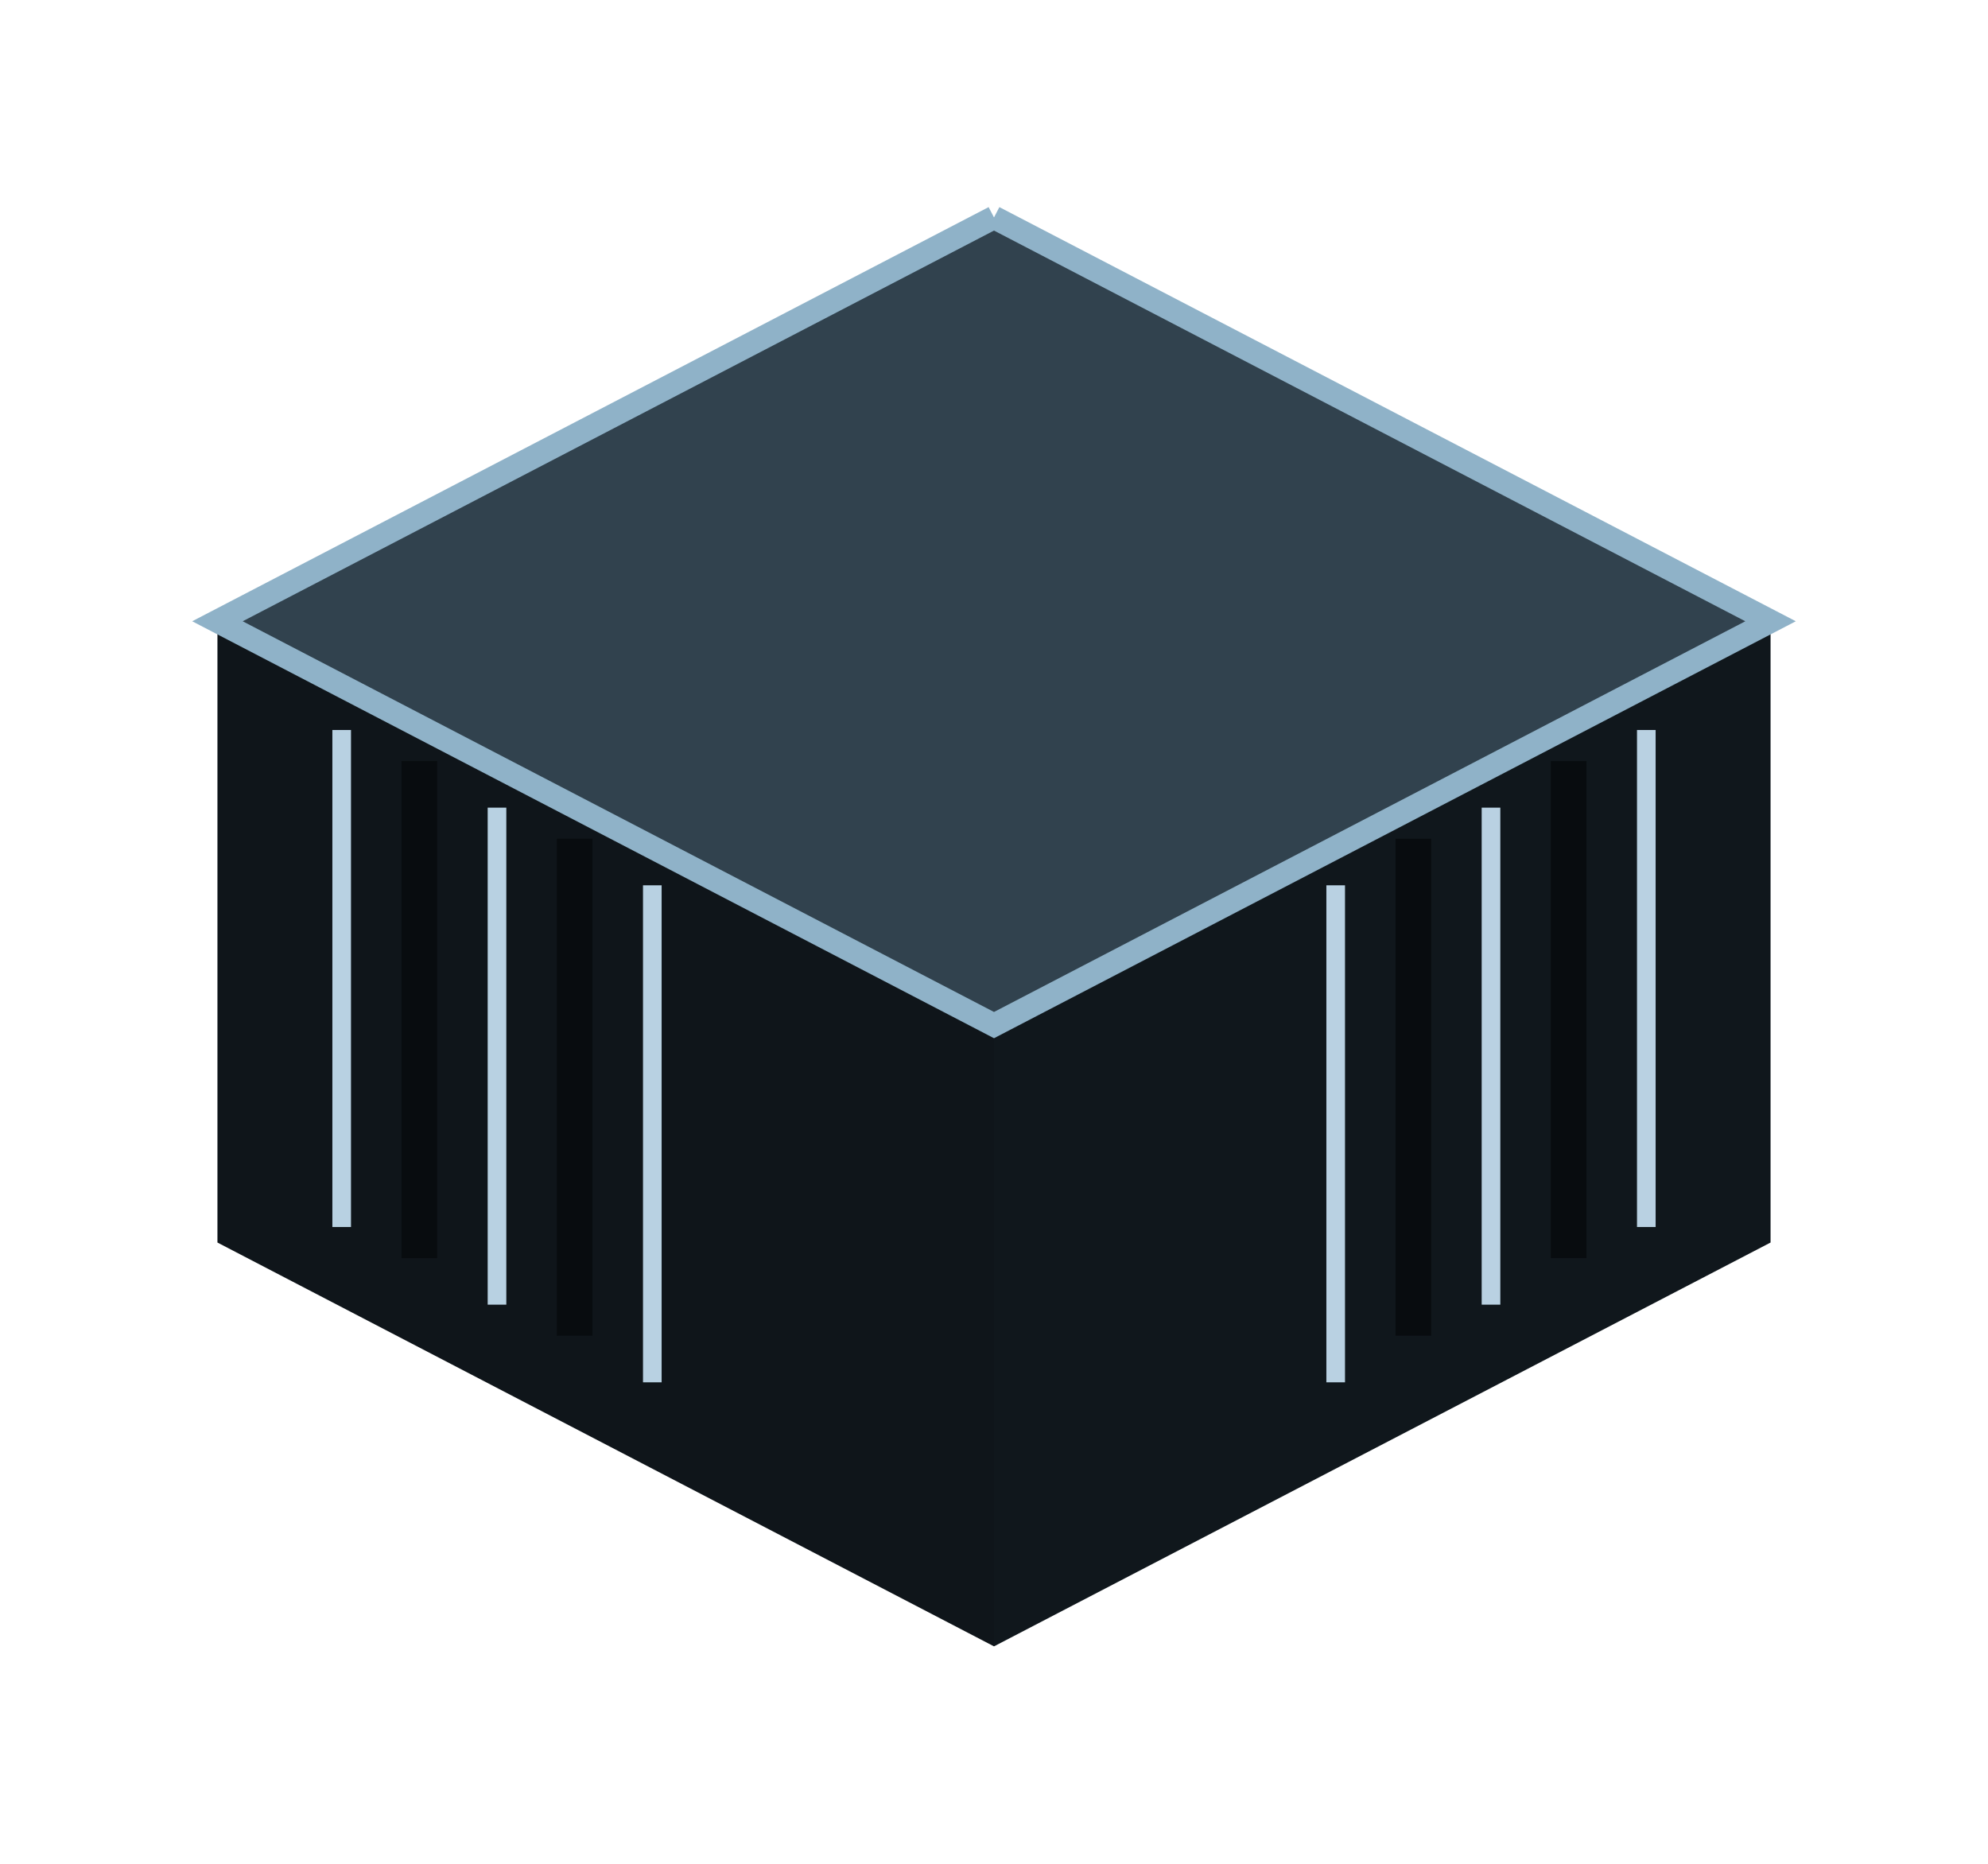
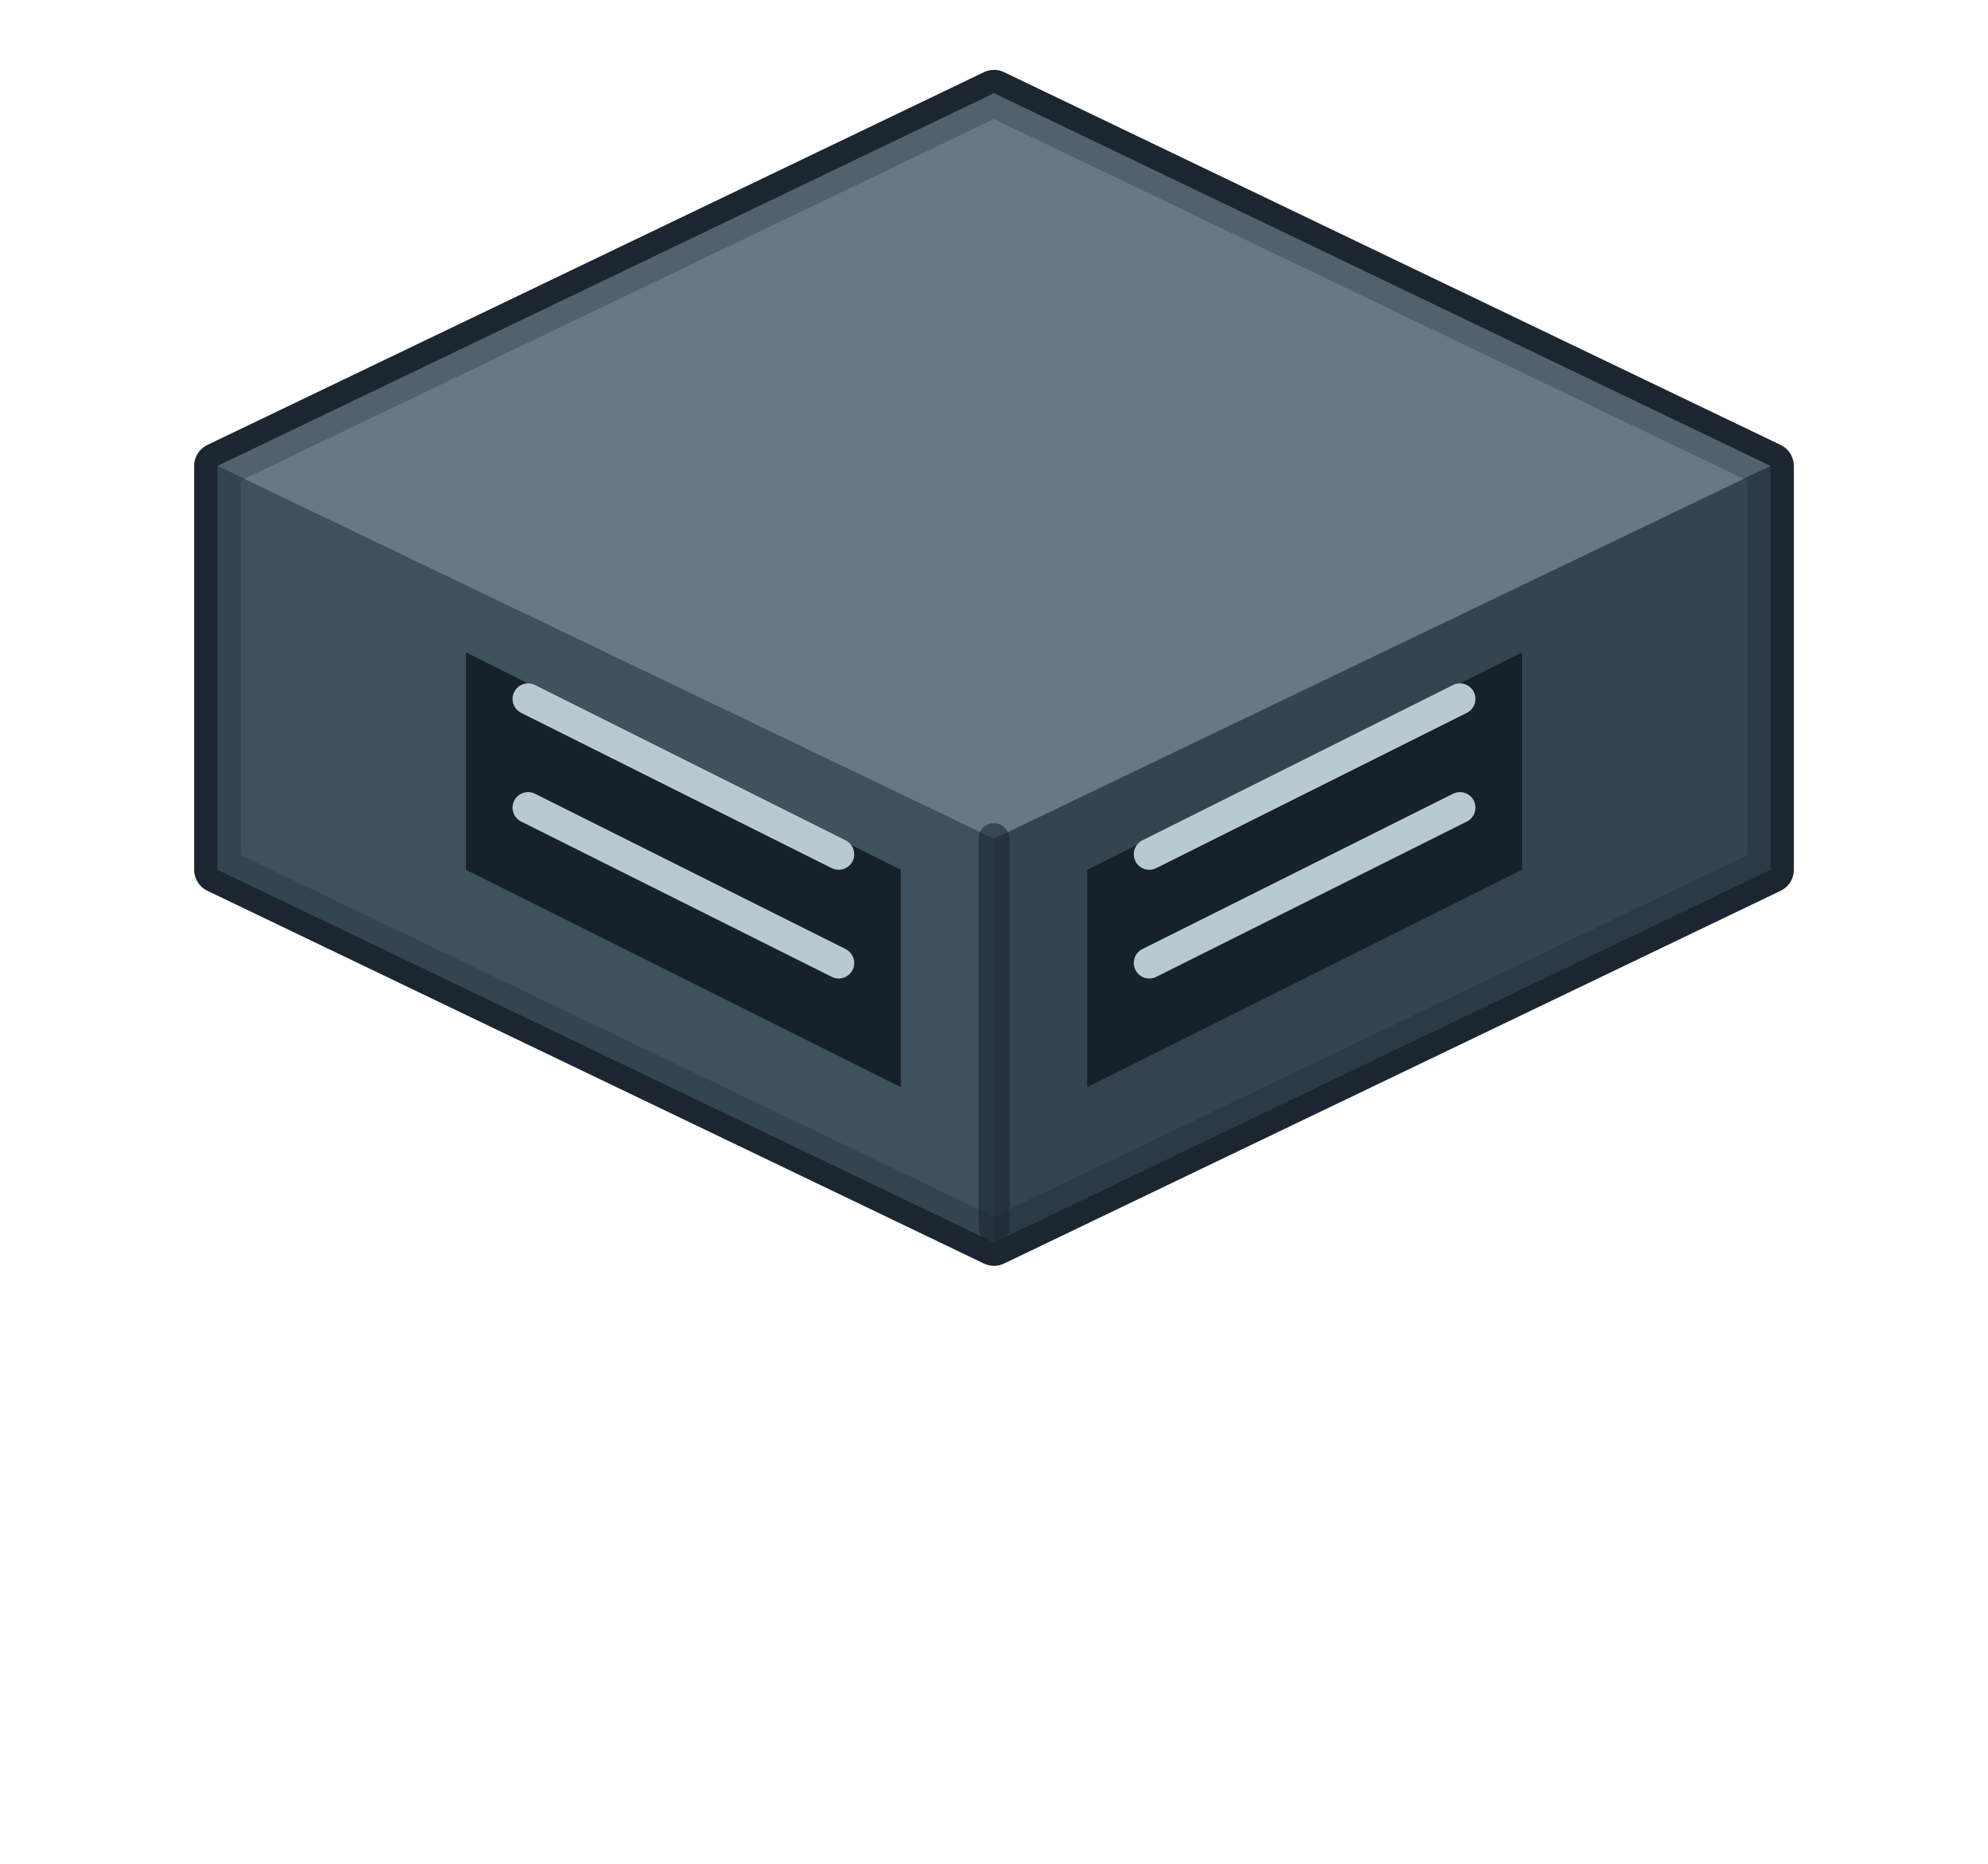
- <svg xmlns="http://www.w3.org/2000/svg" width="128" height="120" viewBox="0 0 128 120">
-   <polygon points="64,14 114,40 64,66 14,40" fill="#31424e" />
-   <polygon points="14,40 64,66 64,106 14,80" fill="#0f151a" />
-   <polygon points="114,40 64,66 64,106 114,80" fill="#10171c" />
-   <polyline points="64,14 114,40 64,66 14,40 64,14" fill="none" stroke="#8fb2c8" stroke-width="1.5" />
-   <g stroke="#cbe6f7" stroke-width="1.2" opacity="0.9">
-     <line x1="22" y1="47" x2="22" y2="79" />
-     <line x1="32" y1="52" x2="32" y2="84" />
-     <line x1="42" y1="57" x2="42" y2="89" />
-     <line x1="86" y1="89" x2="86" y2="57" />
-     <line x1="96" y1="84" x2="96" y2="52" />
-     <line x1="106" y1="79" x2="106" y2="47" />
-   </g>
-   <g stroke="#070a0d" stroke-width="2.3" opacity="0.85">
-     <line x1="27" y1="49" x2="27" y2="81" />
-     <line x1="37" y1="54" x2="37" y2="86" />
-     <line x1="91" y1="86" x2="91" y2="54" />
-     <line x1="101" y1="81" x2="101" y2="49" />
+ <svg xmlns="http://www.w3.org/2000/svg" viewBox="0 0 128 120" width="128" height="120" fill="none">
+   <g stroke-linejoin="round" stroke-linecap="round">
+     <path d="M14 56 L64 80 L114 56 L114 30 L64 6 L14 30 Z" fill="#4a5b66" stroke="#1b2630" stroke-width="3" />
+     <path d="M14 30 L64 54 L64 80 L14 56 Z" fill="#3c4d5b" opacity="0.75" />
+     <path d="M114 30 L64 54 L64 80 L114 56 Z" fill="#2f3e4b" opacity="0.8" />
+     <path d="M14 30 L64 6 L114 30 L64 54 Z" fill="#7f929f" opacity="0.55" />
+     <path d="M64 54 L64 79" stroke="#1b2630" stroke-width="2" opacity="0.6" />
+     <path d="M30 42 L58 56 L58 70 L30 56 Z M70 56 L98 42 L98 56 L70 70 Z" fill="#17212a" />
+     <path d="M34 45 L54 55 M34 52 L54 62 M74 55 L94 45 M74 62 L94 52" stroke="#b8c9d0" stroke-width="2" />
  </g>
</svg>
